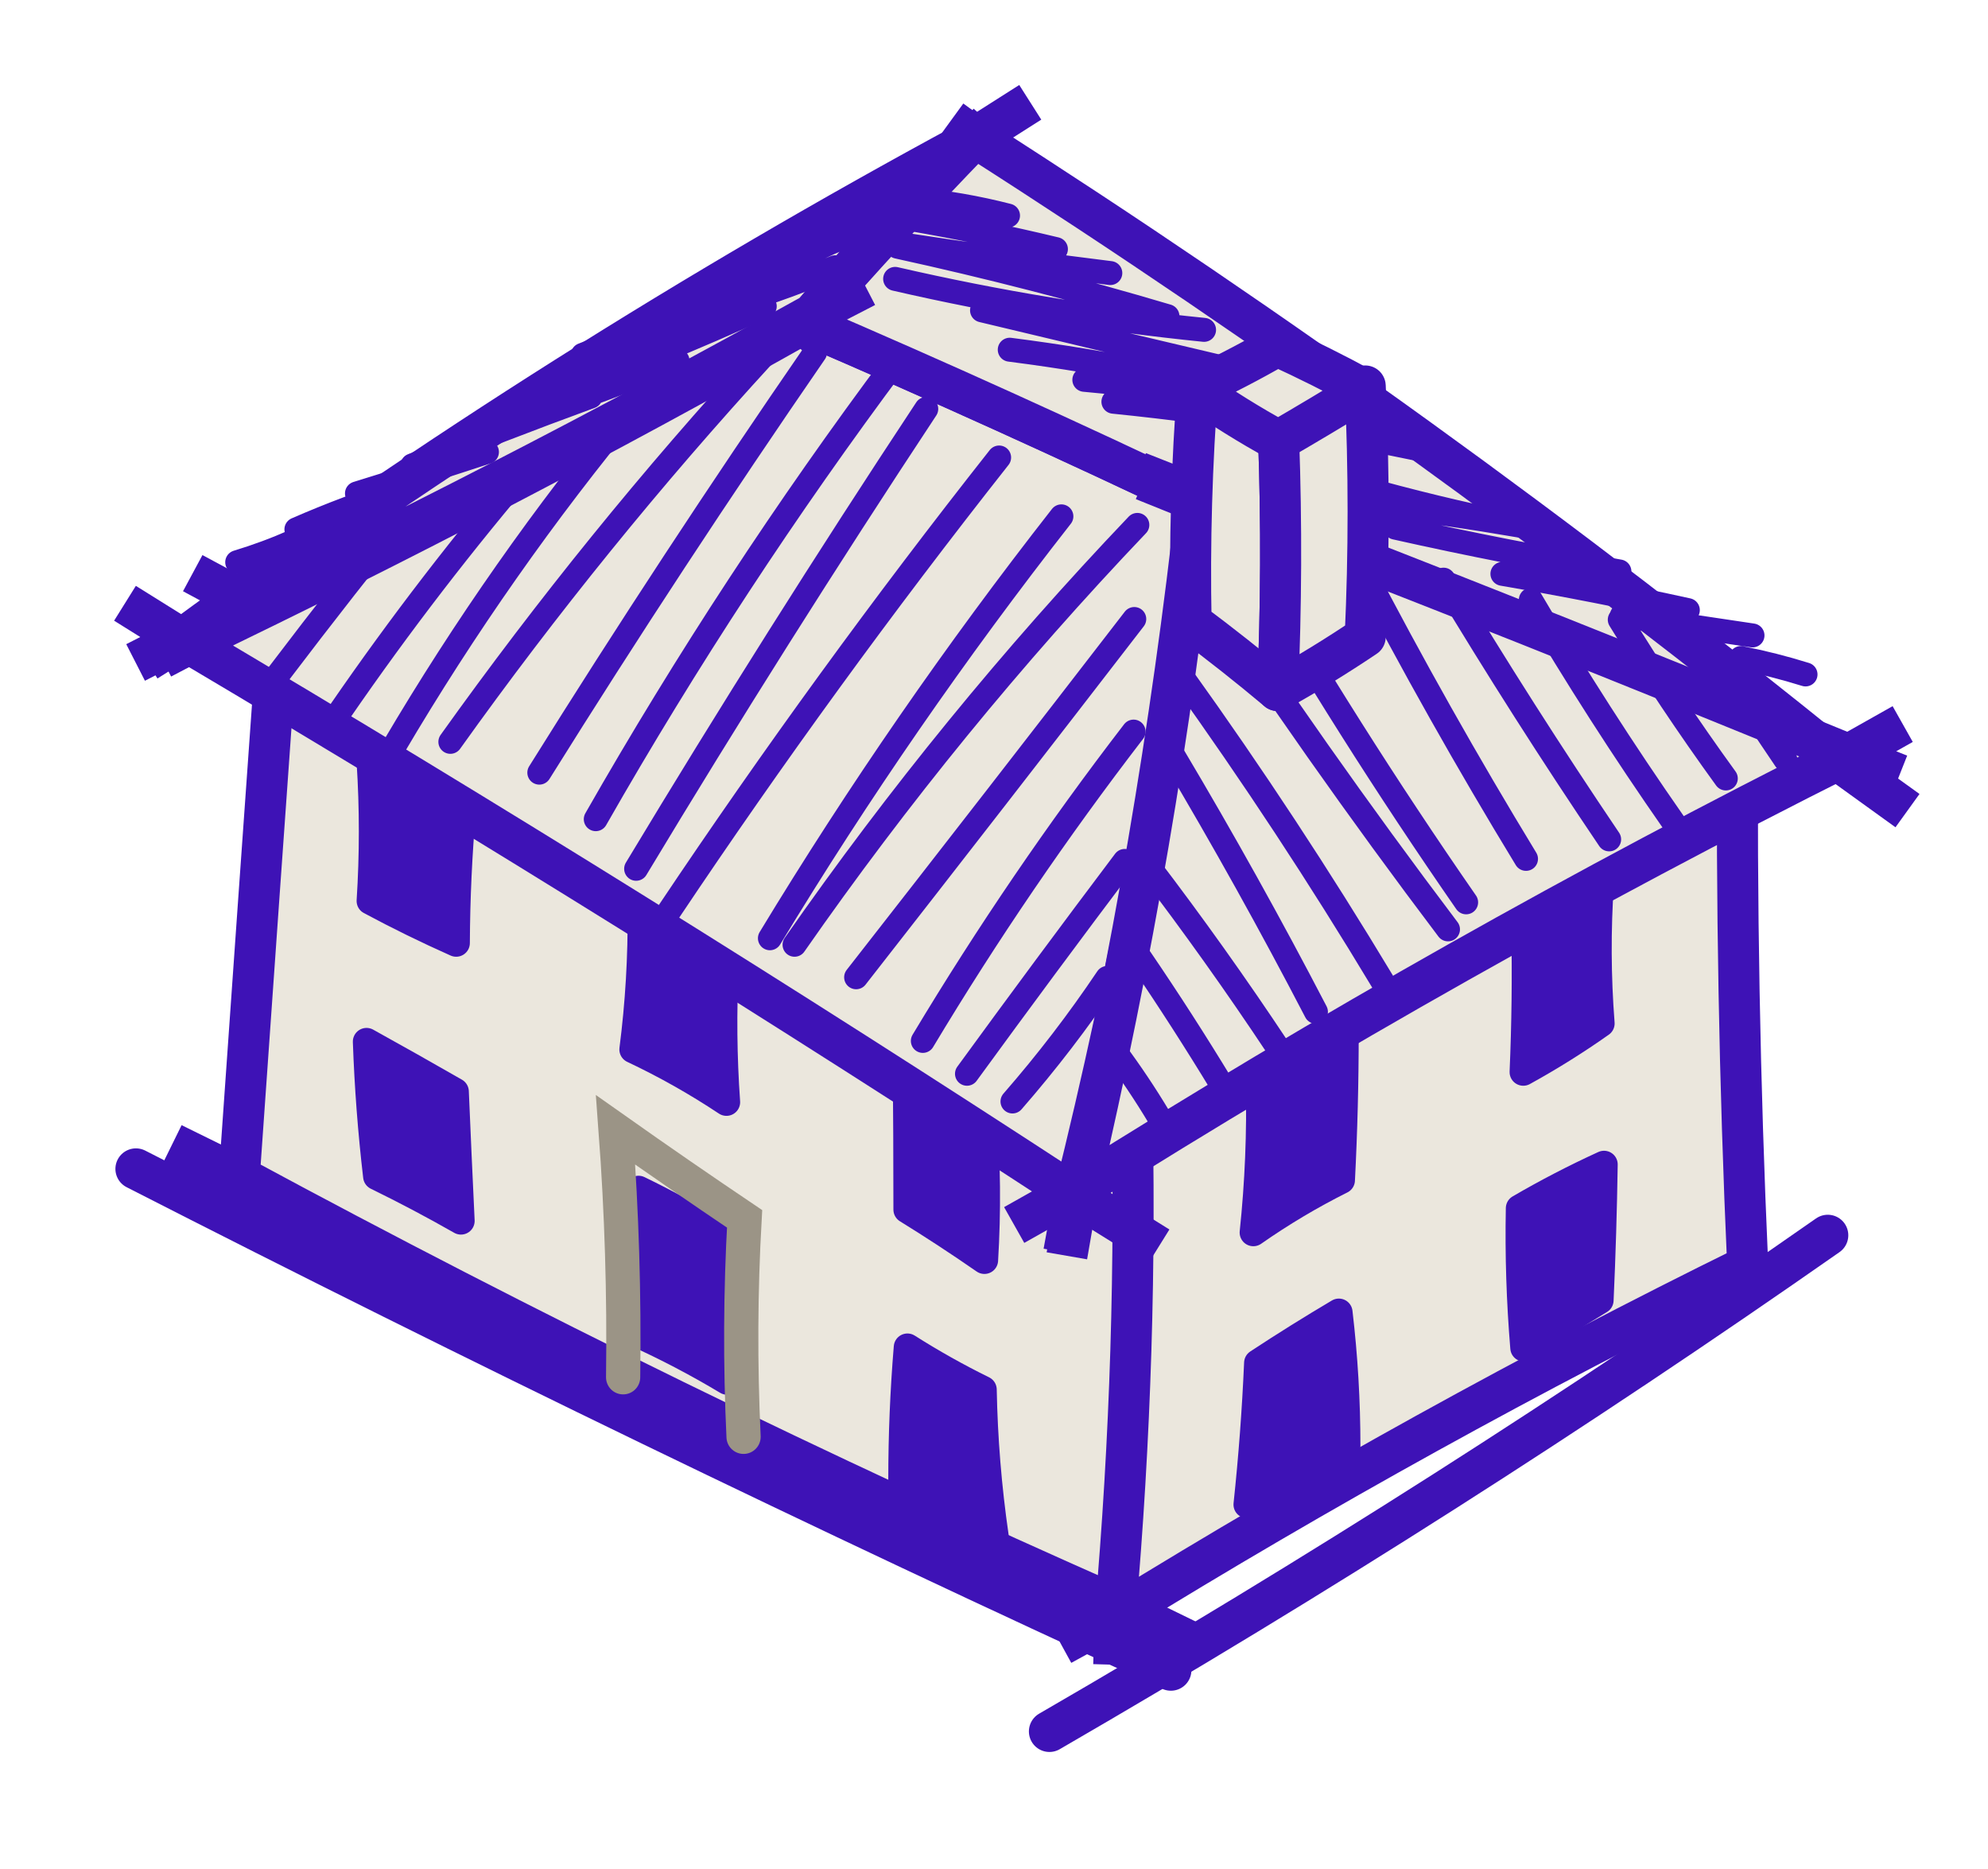
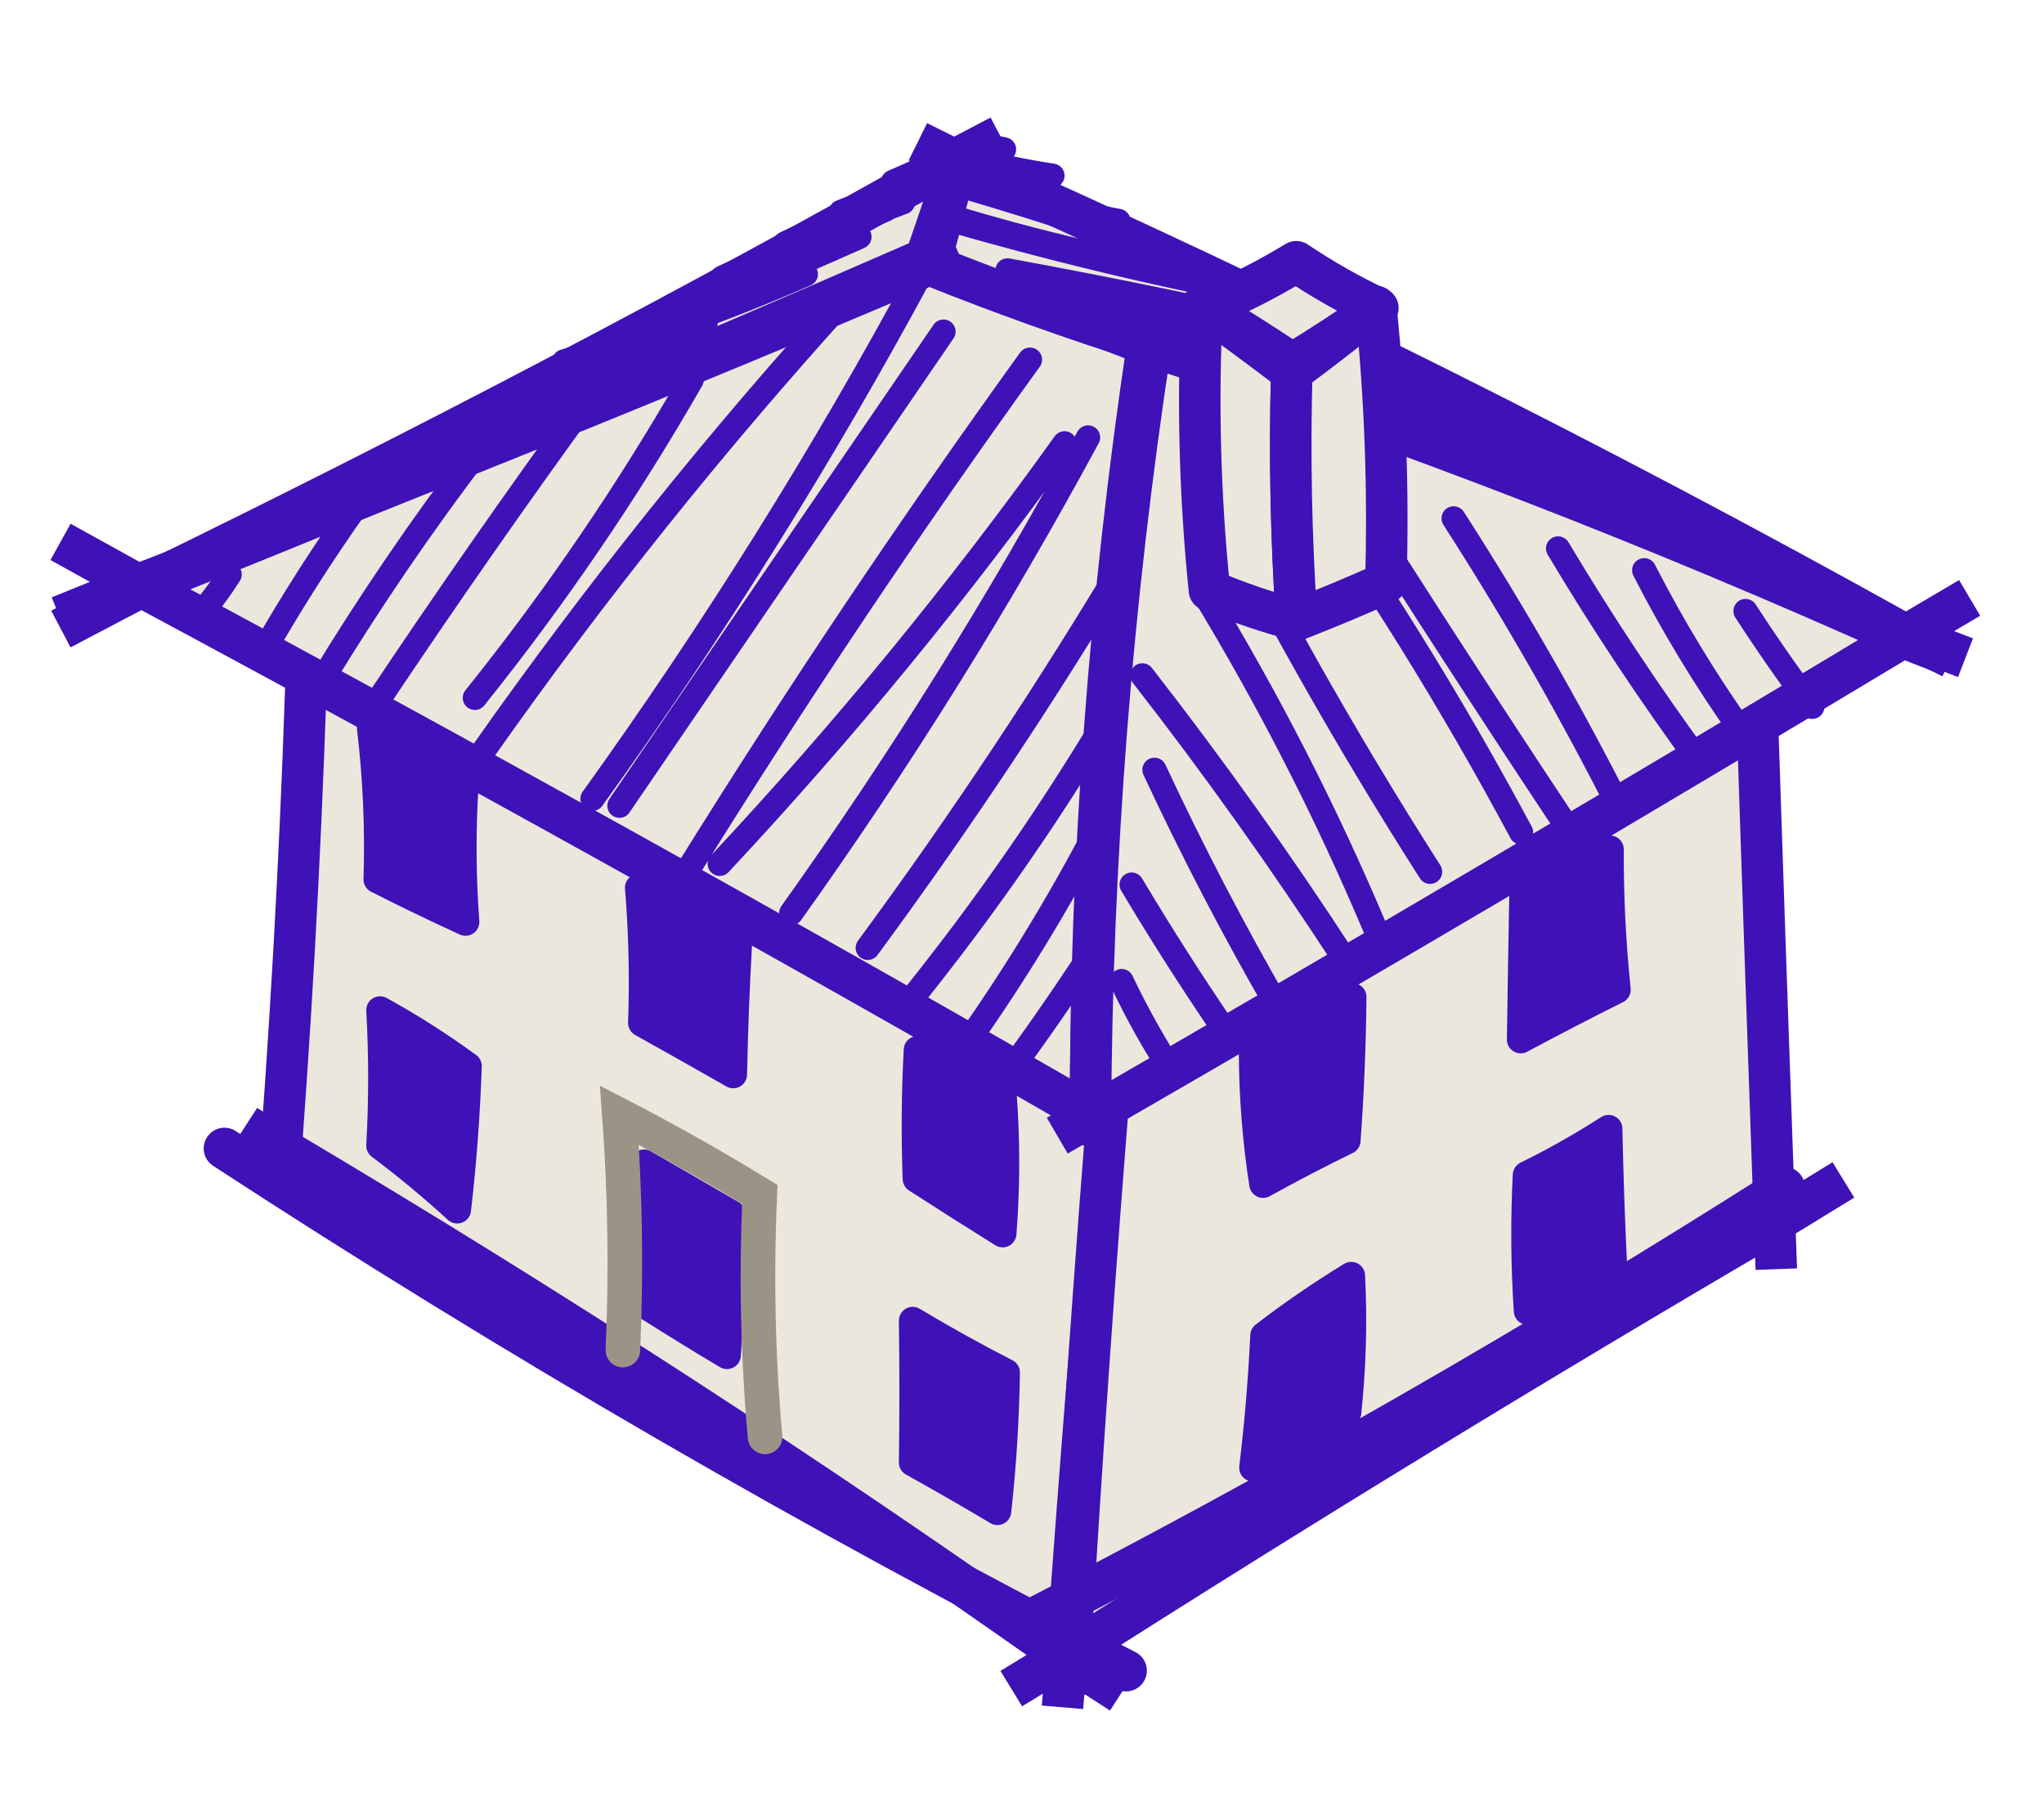
- <svg xmlns="http://www.w3.org/2000/svg" viewBox="-29.6 -35.5 58.1 54.6" width="232" height="218">
-   <path d="M3.12 11.47Q-10 5.69 -22.61 -1.12Q-22.04 -9.26 -21.46 -17.4Q-8.67 -10.99 3.72 -3.84Q3.86 3.83 3.12 11.47ZM-22.61 -1.12l-1.95 -0.96M3.12 11.47l2.4 1.17M-21.46 -17.4l0.08 -1.12M-22.61 -1.12l-0.04 0.51M3.72 -3.84l1.71 0.92M-21.46 -17.4l-2.51 -1.35M3.12 11.47l-0.05 1.3M3.72 -3.84l0.02 -0.58" fill="#ebe7dd" stroke="#3e12b6" stroke-width="1.2" stroke-linejoin="round" />
-   <path d="M21.48 1.49Q11.99 6.16 2.99 11.71Q3.67 3.98 3.47 -3.77Q12.54 -8.8 21.19 -14.54Q21.12 -6.52 21.48 1.49ZM2.99 11.71l-1.57 0.86M21.48 1.49l0.37 -0.21M3.47 -3.77l0.03 -1.05M2.99 11.71l-0.04 1.44M21.19 -14.54l0.46 -0.28M3.47 -3.77l-0.67 0.41M21.48 1.49l0.01 0.54M21.19 -14.54l-0.01 -0.83" fill="#ebe7dd" stroke="#3e12b6" stroke-width="1.2" stroke-linejoin="round" />
-   <path d="M4.62 13.31Q-10.66 6.31 -25.63 -1.34" fill="none" stroke="#3e12b6" stroke-width="1.2" stroke-linecap="round" />
-   <path d="M23.82 0.6Q12.75 8.34 1.07 15.1" fill="none" stroke="#3e12b6" stroke-width="1.2" stroke-linecap="round" />
-   <path d="M-0.52 9.4Q-1.83 8.49 -3.24 7.74Q-3.24 5.8 -3.08 3.87Q-2.01 4.55 -0.87 5.11Q-0.83 7.26 -0.52 9.4" fill="#3e12b6" stroke="#3e12b6" stroke-width="0.8" stroke-linecap="round" stroke-linejoin="round" />
-   <path d="M-8.35 4.86Q-9.65 4.08 -11.02 3.46Q-11.03 1.36 -10.94 -0.74Q-9.68 -0.13 -8.48 0.61Q-8.29 2.73 -8.35 4.86" fill="#3e12b6" stroke="#3e12b6" stroke-width="0.8" stroke-linecap="round" stroke-linejoin="round" />
-   <path d="M-16.13 0.18Q-17.34 -0.51 -18.59 -1.12Q-18.82 -3.08 -18.89 -5.06Q-17.59 -4.34 -16.3 -3.6Q-16.22 -1.71 -16.13 0.18" fill="#3e12b6" stroke="#3e12b6" stroke-width="0.8" stroke-linecap="round" stroke-linejoin="round" />
-   <path d="M-0.83 1.33Q-1.94 0.56 -3.09 -0.15Q-3.09 -2.33 -3.11 -4.51Q-1.95 -3.8 -0.87 -2.96Q-0.7 -0.82 -0.83 1.33" fill="#3e12b6" stroke="#3e12b6" stroke-width="0.8" stroke-linecap="round" stroke-linejoin="round" />
-   <path d="M-8.37 -3.29Q-9.68 -4.16 -11.1 -4.83Q-10.84 -6.85 -10.86 -8.9Q-9.7 -7.99 -8.41 -7.26Q-8.51 -5.27 -8.37 -3.29" fill="#3e12b6" stroke="#3e12b6" stroke-width="0.8" stroke-linecap="round" stroke-linejoin="round" />
-   <path d="M-16.27 -7.94Q-17.55 -8.51 -18.78 -9.17Q-18.65 -11.2 -18.78 -13.23Q-17.42 -12.55 -16.09 -11.84Q-16.26 -9.9 -16.27 -7.94" fill="#3e12b6" stroke="#3e12b6" stroke-width="0.8" stroke-linecap="round" stroke-linejoin="round" />
-   <path d="M17.16 2.5Q16.04 3.18 14.94 3.89Q14.77 1.85 14.81 -0.19Q16.01 -0.89 17.28 -1.47Q17.25 0.52 17.16 2.5" fill="#3e12b6" stroke="#3e12b6" stroke-width="0.8" stroke-linecap="round" stroke-linejoin="round" />
-   <path d="M9.76 6.76Q8.24 7.51 6.85 8.47Q7.07 6.4 7.16 4.33Q8.33 3.56 9.53 2.85Q9.76 4.8 9.76 6.76" fill="#3e12b6" stroke="#3e12b6" stroke-width="0.8" stroke-linecap="round" stroke-linejoin="round" />
-   <path d="M17.19 -5.59Q16.1 -4.82 14.92 -4.17Q15.01 -6.26 14.97 -8.36Q16.11 -8.96 17.17 -9.69Q17.03 -7.64 17.19 -5.59" fill="#3e12b6" stroke="#3e12b6" stroke-width="0.8" stroke-linecap="round" stroke-linejoin="round" />
-   <path d="M9.6 -1.01Q8.26 -0.34 7.03 0.52Q7.26 -1.67 7.21 -3.87Q8.45 -4.61 9.71 -5.3Q9.71 -3.15 9.6 -1.01" fill="#3e12b6" stroke="#3e12b6" stroke-width="0.8" stroke-linecap="round" stroke-linejoin="round" />
-   <path d="M1.8 -0.59Q-10.95 -8.92 -24.06 -16.69Q-14.93 -21.08 -6.1 -26.05Q-0.23 -23.53 5.53 -20.78Q4.28 -10.57 1.8 -0.59ZM-24.06 -16.69l-1.89 -1.18M1.8 -0.59l2.46 1.53M-6.1 -26.05l0.9 -0.47M-24.06 -16.69l-0.82 0.43M5.53 -20.78l1.06 0.48M-6.1 -26.05l-0.98 -0.44M1.8 -0.59l-0.31 1.69M5.53 -20.78l0.34 -1.82" fill="#ebe7dd" stroke="#3e12b6" stroke-width="1.2" stroke-linejoin="round" />
-   <path d="M2.76 -6.92Q1.49 -5.03 -0.01 -3.31M3.27 -10.34Q0.94 -7.25 -1.34 -4.12M3.53 -14.12Q0.19 -9.78 -2.63 -5.08M3.55 -17.41Q-0.5 -12.16 -4.58 -6.94M3.64 -20.16Q-1.84 -14.41 -6.38 -7.89M1.42 -20.41Q-3.21 -14.5 -7.1 -8.08M-0.4 -22.13Q-5.49 -15.68 -10.06 -8.85M-2.53 -23.55Q-6.91 -16.92 -11.01 -10.11M-3.42 -24.94Q-8.22 -18.52 -12.19 -11.56M-5.78 -25.2Q-9.95 -19.15 -13.84 -12.92M-7.26 -25.14Q-12.2 -19.76 -16.44 -13.82M-11.08 -23.66Q-14.99 -18.94 -18.1 -13.66M-14.02 -22.04Q-17.04 -18.52 -19.67 -14.7M-17.5 -20.86Q-19.53 -18.35 -21.48 -15.78M-21.23 -19.19Q-22.32 -17.89 -23.31 -16.52" fill="none" stroke="#3e12b6" stroke-width="0.7" stroke-linecap="round" />
-   <path d="M-1.1 -31.48Q12.1 -23.05 24.25 -13.18Q14.94 -17.09 5.53 -20.78Q-0.23 -23.53 -6.1 -26.05Q-3.67 -28.83 -1.1 -31.48ZM24.25 -13.18l1.9 1.37M-1.1 -31.48l-0.7 -0.51M5.53 -20.78l-1.71 -0.69M24.25 -13.18l1.31 0.53M-6.1 -26.05l-0.58 -0.26M5.53 -20.78l1.05 0.48M-1.1 -31.48l0.4 -0.44M-6.1 -26.05l-0.42 0.46" fill="#ebe7dd" stroke="#3e12b6" stroke-width="1.2" stroke-linejoin="round" />
-   <path d="M-2.91 -29.68Q-1.5 -29.55 -0.14 -29.2M-3 -29.1Q-0.86 -28.73 1.26 -28.22M-3.45 -28.39Q-0.31 -27.91 2.85 -27.52M-3.37 -28.29Q0.61 -27.42 4.52 -26.26M-3.44 -27.35Q1.03 -26.32 5.59 -25.86M-0.9 -26.43Q3.44 -25.39 7.78 -24.37M-0.09 -25.28Q4.37 -24.71 8.71 -23.48M2.09 -24.4Q6.72 -23.97 11.27 -23M2.94 -23.76Q7.96 -23.25 12.89 -22.15M5.15 -22.89Q9.51 -21.26 14.07 -20.29M7.59 -21.04Q11.73 -20.72 15.81 -19.96M11.18 -20.08Q14.43 -19.35 17.73 -18.8M14.31 -18.73Q17.04 -18.26 19.73 -17.67M17.8 -17.51Q19.71 -17.21 21.62 -16.93M21.28 -16.27Q22.24 -16.08 23.17 -15.79" fill="none" stroke="#3e12b6" stroke-width="0.7" stroke-linecap="round" />
-   <path d="M24.43 -13.45Q12.86 -7.65 1.92 -0.76Q4.26 -10.78 5.39 -21.02Q14.95 -17.35 24.43 -13.45ZM1.92 -0.76l-1.88 1.06M24.43 -13.45l1.58 -0.89M5.39 -21.02l0.32 -1.85M1.92 -0.76l-0.34 1.96M24.43 -13.45l1.49 0.59M5.39 -21.02l-1.72 -0.68" fill="#ebe7dd" stroke="#3e12b6" stroke-width="1.2" stroke-linejoin="round" />
-   <path d="M20.76 -16.07Q21.65 -14.67 22.58 -13.3M17.74 -17.39Q19.2 -15.01 20.84 -12.75M15.14 -17.97Q17.11 -14.62 19.33 -11.44M12.59 -18.56Q14.91 -14.7 17.43 -10.97M10.15 -19.01Q12.43 -14.62 15 -10.4M6.72 -19.45Q9.77 -14.15 13.25 -9.13M5.27 -18.92Q8.82 -13.5 12.72 -8.34M4.93 -15.75Q8.05 -11.4 10.81 -6.81M4.69 -13.42Q6.88 -9.74 8.86 -5.93M3.92 -10.25Q5.93 -7.62 7.76 -4.86M3.73 -7.49Q4.97 -5.67 6.11 -3.79M2.97 -4.8Q3.67 -3.86 4.27 -2.86" fill="none" stroke="#3e12b6" stroke-width="0.7" stroke-linecap="round" />
-   <path d="M-24.27 -16.84Q-13.3 -24.88 -1.33 -31.34Q-3.66 -28.89 -5.85 -26.32Q-14.91 -21.28 -24.27 -16.84ZM-1.33 -31.34l1.84 -1.17M-24.27 -16.84l-1.05 0.66M-5.85 -26.32l-0.23 0.25M-1.33 -31.34l0.13 -0.15M-24.27 -16.84l-1.37 0.7M-5.85 -26.32l1.55 -0.8" fill="#ebe7dd" stroke="#3e12b6" stroke-width="1.2" stroke-linejoin="round" />
-   <path d="M-21 -19.69Q-21.81 -19.33 -22.67 -19.07M-17.91 -21.17Q-19.45 -20.68 -20.94 -20.03M-15.37 -22.29Q-17.26 -21.67 -19.17 -21.08M-12.34 -23.91Q-14.96 -22.95 -17.55 -21.9M-9.8 -24.96Q-12.7 -23.82 -15.65 -22.81M-7.25 -26.55Q-10.35 -25.13 -13.56 -23.98M-5.68 -27.56Q-9.17 -26.48 -12.57 -25.13M-5.19 -27.69Q-7.91 -26.59 -10.76 -25.85M-4.45 -28.83Q-6.76 -27.69 -9.17 -26.82M-3.87 -29Q-5.65 -28.26 -7.47 -27.59M-3.69 -29.47Q-4.78 -29.06 -5.9 -28.76M-3.04 -30.04Q-3.65 -29.8 -4.28 -29.65" fill="none" stroke="#3e12b6" stroke-width="0.7" stroke-linecap="round" />
-   <path d="M7.74 -15.32Q6.5 -16.36 5.21 -17.32Q5.14 -20.8 5.41 -24.28Q6.54 -23.39 7.77 -22.64Q7.9 -18.98 7.74 -15.32Z" fill="#ebe7dd" stroke="#3e12b6" stroke-width="1.2" stroke-linejoin="round" />
-   <path d="M10.3 -16.89Q9.05 -16.05 7.74 -15.32Q7.9 -18.98 7.77 -22.64Q9.04 -23.41 10.3 -24.22Q10.47 -20.55 10.3 -16.89Z" fill="#ebe7dd" stroke="#3e12b6" stroke-width="1.2" stroke-linejoin="round" />
-   <path d="M7.76 -22.62Q6.5 -23.31 5.32 -24.14Q6.55 -24.71 7.73 -25.39Q9.02 -24.8 10.27 -24.12Q9.02 -23.35 7.76 -22.62Z" fill="#ebe7dd" stroke="#3e12b6" stroke-width="1.2" stroke-linejoin="round" />
-   <path d="M-7.87 6.49Q-8.02 3.3 -7.84 0.12Q-9.74 -1.16 -11.61 -2.48Q-11.34 1.13 -11.39 4.75" fill="none" stroke="#9b9486" stroke-width="1" stroke-linecap="round" />
+ <svg xmlns="http://www.w3.org/2000/svg" viewBox="-29.9 -34.3 59.1 52.2" width="236" height="209">
+   <path d="M0.94 13.57Q-10.12 5.74 -21.77 -1.17Q-21.21 -8.75 -21 -16.35Q-9.56 -9.54 2.33 -3.55Q1.54 5 0.94 13.57ZM-21.77 -1.17l-1.02 -0.66M0.94 13.57l1.58 1.02M-21 -16.35l0.03 -0.52M-21.77 -1.17l-0.05 0.96M2.33 -3.55l2.14 1.17M-21 -16.35l-1.72 -0.95M0.94 13.57l-0.12 1.43M2.33 -3.55l0.05 -0.62" fill="#ebe7dd" stroke="#3e12b6" stroke-width="1.2" stroke-linejoin="round" />
+   <path d="M21.41 0.97Q11.1 7 1.04 13.42Q1.54 4.92 2.23 -3.56Q11.7 -9.24 20.85 -15.42Q21.12 -7.22 21.41 0.97ZM1.04 13.42l-1.7 1.04M21.41 0.97l1.99 -1.22M2.23 -3.56l0.11 -1.56M1.04 13.42l-0.08 1.18M20.85 -15.42l0.39 -0.25M2.23 -3.56l-0.68 0.43M21.41 0.97l0.05 1.36M20.85 -15.42l-0.05 -1.49" fill="#ebe7dd" stroke="#3e12b6" stroke-width="1.2" stroke-linejoin="round" />
+   <path d="M2.66 13.94Q-10.78 7.08 -23.41 -1.16" fill="none" stroke="#3e12b6" stroke-width="1.2" stroke-linecap="round" />
+   <path d="M21.69 -0.03Q10.95 6.8 -0.37 12.62" fill="none" stroke="#3e12b6" stroke-width="1.2" stroke-linecap="round" />
+   <path d="M-1.06 9.33Q-2.27 8.61 -3.51 7.92Q-3.48 5.87 -3.51 3.82Q-2.18 4.62 -0.81 5.32Q-0.84 7.33 -1.06 9.33" fill="#3e12b6" stroke="#3e12b6" stroke-width="0.8" stroke-linecap="round" stroke-linejoin="round" />
+   <path d="M-8.88 4.82Q-10.02 4.14 -11.14 3.43Q-11.07 1.35 -11.28 -0.73Q-10.01 0 -8.74 0.74Q-8.73 2.78 -8.88 4.82" fill="#3e12b6" stroke="#3e12b6" stroke-width="0.8" stroke-linecap="round" stroke-linejoin="round" />
+   <path d="M-16.68 0.61Q-17.75 -0.37 -18.91 -1.24Q-18.8 -3.2 -18.91 -5.16Q-17.59 -4.43 -16.37 -3.54Q-16.44 -1.46 -16.68 0.61" fill="#3e12b6" stroke="#3e12b6" stroke-width="0.8" stroke-linecap="round" stroke-linejoin="round" />
+   <path d="M-0.91 1.3Q-2.16 0.52 -3.4 -0.28Q-3.47 -2.14 -3.37 -4.01Q-2.16 -3.37 -0.91 -2.81Q-0.75 -0.75 -0.91 1.3" fill="#3e12b6" stroke="#3e12b6" stroke-width="0.8" stroke-linecap="round" stroke-linejoin="round" />
+   <path d="M-8.7 -3.3Q-10.01 -4.05 -11.34 -4.79Q-11.27 -6.75 -11.43 -8.7Q-9.96 -7.99 -8.55 -7.17Q-8.66 -5.24 -8.7 -3.3" fill="#3e12b6" stroke="#3e12b6" stroke-width="0.8" stroke-linecap="round" stroke-linejoin="round" />
+   <path d="M-16.44 -7.71Q-17.73 -8.3 -18.99 -8.94Q-18.92 -11.14 -19.18 -13.32Q-17.77 -12.6 -16.46 -11.71Q-16.59 -9.71 -16.44 -7.71" fill="#3e12b6" stroke="#3e12b6" stroke-width="0.8" stroke-linecap="round" stroke-linejoin="round" />
+   <path d="M16.75 2.31Q15.53 2.96 14.27 3.54Q14.14 1.58 14.24 -0.39Q15.46 -0.99 16.61 -1.73Q16.65 0.29 16.75 2.31" fill="#3e12b6" stroke="#3e12b6" stroke-width="0.8" stroke-linecap="round" stroke-linejoin="round" />
+   <path d="M9.06 6.48Q7.66 7.22 6.33 8.07Q6.56 6.17 6.65 4.25Q7.86 3.32 9.17 2.52Q9.27 4.51 9.06 6.48" fill="#3e12b6" stroke="#3e12b6" stroke-width="0.8" stroke-linecap="round" stroke-linejoin="round" />
+   <path d="M16.85 -5.75Q15.45 -5.05 14.07 -4.31Q14.1 -6.41 14.14 -8.51Q15.4 -9.14 16.65 -9.81Q16.64 -7.78 16.85 -5.75" fill="#3e12b6" stroke="#3e12b6" stroke-width="0.8" stroke-linecap="round" stroke-linejoin="round" />
+   <path d="M9.04 -1.39Q7.81 -0.79 6.62 -0.13Q6.33 -2 6.32 -3.89Q7.75 -4.75 9.21 -5.54Q9.19 -3.46 9.04 -1.39" fill="#3e12b6" stroke="#3e12b6" stroke-width="0.8" stroke-linecap="round" stroke-linejoin="round" />
+   <path d="M1.63 -2.15Q-12.03 -10.01 -25.91 -17.46Q-14.4 -21.9 -3.03 -26.72Q0.09 -25.47 3.29 -24.46Q1.63 -13.37 1.63 -2.15ZM-25.91 -17.46l-2.24 -1.24M1.63 -2.15l0.73 0.41M-3.03 -26.72l2.01 -0.81M-25.91 -17.46l-2.27 0.92M3.29 -24.46l0.23 0.08M-3.03 -26.72l-0.24 -0.09M1.63 -2.15l-0.07 0.91M3.29 -24.46l0.1 -1.34" fill="#ebe7dd" stroke="#3e12b6" stroke-width="1.2" stroke-linejoin="round" />
+   <path d="M1.73 -3.36Q1.3 -2.77 0.86 -2.19M1.91 -7.2Q0.76 -5.41 -0.49 -3.69M2.14 -11Q0.35 -7.47 -1.93 -4.23M2.44 -14.16Q-0.29 -9.5 -3.69 -5.3M2.74 -18.33Q-0.76 -12.46 -4.81 -6.96M1.56 -21.72Q-2.3 -14.58 -7.02 -7.97M0.88 -21.55Q-3.71 -15.14 -9.09 -9.39M-0.12 -23.97Q-5.3 -16.79 -9.98 -9.26M-2.62 -24.78Q-7.31 -17.93 -11.99 -11.07M-3.27 -26.46Q-7.53 -18.56 -12.77 -11.27M-5.41 -25.78Q-11.08 -19.54 -15.94 -12.63M-9.9 -23.39Q-12.68 -18.54 -16.17 -14.19M-12.91 -22.8Q-16.01 -18.54 -18.93 -14.17M-16.03 -21.38Q-18.52 -18.12 -20.64 -14.62M-19.68 -19.62Q-21.02 -17.72 -22.18 -15.71M-23.26 -17.76Q-23.6 -17.22 -24.01 -16.73" fill="none" stroke="#3e12b6" stroke-width="0.7" stroke-linecap="round" />
+   <path d="M-2.23 -29.71Q11.76 -23.5 25.14 -16.04Q14.44 -20.84 3.29 -24.46Q0.09 -25.47 -3.03 -26.72Q-2.61 -28.21 -2.23 -29.71ZM25.14 -16.04l1.39 0.69M-2.23 -29.71l-1.13 -0.56M3.29 -24.46l-0.81 -0.31M25.14 -16.04l1.79 0.69M-3.03 -26.72l-0.55 -0.2M3.29 -24.46l0.38 0.14" fill="#ebe7dd" stroke="#3e12b6" stroke-width="1.2" stroke-linejoin="round" />
+   <path d="M-1.7 -30.27Q-1.29 -30.13 -0.87 -30.05M-1.97 -29.82Q-0.74 -29.48 0.53 -29.29M-2.33 -29.23Q0.01 -28.43 2.44 -27.98M-2.57 -29.13Q0.43 -28.27 3.38 -27.23M-2.49 -28.13Q1.38 -26.95 5.37 -26.3M-2.37 -28Q2.35 -26.64 7.18 -25.74M-0.77 -26.55Q3.82 -25.71 8.37 -24.66M0.17 -25.96Q5.11 -24.87 10 -23.63M2.18 -24.81Q7.3 -24.13 12.25 -22.67M3.76 -24.26Q8.38 -22.85 13.11 -21.84M5.57 -23.2Q10.66 -22.29 15.7 -21.08M9.87 -21.48Q13.37 -20.39 16.99 -19.76M12.76 -20.1Q15.79 -19.13 18.89 -18.38M16.17 -18.94Q18.32 -18.47 20.42 -17.85M19.6 -17.47Q20.93 -17.16 22.24 -16.77M23.29 -15.91Q23.7 -15.81 24.1 -15.67" fill="none" stroke="#3e12b6" stroke-width="0.7" stroke-linecap="round" />
+   <path d="M25.12 -15.94Q13.44 -8.91 1.63 -2.09Q1.68 -13.29 3.37 -24.36Q14.47 -20.73 25.12 -15.94ZM1.63 -2.09l-0.96 0.56M25.12 -15.94l1.93 -1.14M3.37 -24.36l0.06 -0.83M1.63 -2.09l-0.05 0.62M25.12 -15.94l1.13 0.44M3.37 -24.36l-1.31 -0.51" fill="#ebe7dd" stroke="#3e12b6" stroke-width="1.2" stroke-linejoin="round" />
+   <path d="M20.57 -16.7Q21.49 -15.28 22.5 -13.93M17.64 -17.88Q18.89 -15.44 20.48 -13.2M15.15 -18.51Q17.06 -15.31 19.26 -12.31M12.13 -19.38Q14.78 -15.26 16.99 -10.89M9.21 -20.02Q12.2 -15.3 15.29 -10.64M7.26 -21.26Q11.03 -16 14.08 -10.3M4.64 -21.26Q7.71 -15.02 11.45 -9.16M4.85 -17.31Q7.73 -12.58 9.88 -7.48M3.13 -14.84Q6.23 -10.86 8.98 -6.63M3.48 -12.11Q5.13 -8.57 7.08 -5.2M2.82 -8.79Q4.08 -6.68 5.46 -4.65M2.53 -6Q3.19 -4.61 4.03 -3.32" fill="none" stroke="#3e12b6" stroke-width="0.7" stroke-linecap="round" />
+   <path d="M-25.8 -17.41Q-13.79 -23.25 -2.16 -29.82Q-2.63 -28.35 -3.14 -26.89Q-14.39 -21.97 -25.8 -17.41ZM-2.16 -29.82l1.18 -0.62M-25.8 -17.41l-2.34 1.23M-25.8 -17.41l-1.93 0.81M-3.14 -26.89l0.87 -0.36" fill="#ebe7dd" stroke="#3e12b6" stroke-width="1.2" stroke-linejoin="round" />
+   <path d="M-20.66 -19.44Q-21.55 -18.95 -22.45 -18.5M-17.66 -21.08Q-19.22 -20.27 -20.76 -19.42M-14.7 -22.37Q-16.91 -21.52 -18.96 -20.36M-12.38 -23.92Q-14.93 -22.83 -17.42 -21.61M-9.5 -25.02Q-12.34 -23.75 -15.21 -22.56M-6.6 -26.44Q-10.01 -24.95 -13.59 -23.92M-5.05 -27.52Q-8.4 -26.02 -11.83 -24.72M-4.29 -28.31Q-7.41 -26.99 -10.46 -25.53M-3.79 -28.52Q-6.44 -27.53 -9.02 -26.34M-3.21 -29.2Q-5.2 -28.26 -7.2 -27.33M-3.04 -29.3Q-4.3 -28.73 -5.59 -28.24M-2.46 -29.85Q-3.26 -29.46 -4.08 -29.11" fill="none" stroke="#3e12b6" stroke-width="0.7" stroke-linecap="round" />
+   <path d="M7.59 -16.44Q6.3 -16.78 5.07 -17.3Q4.65 -21.41 4.86 -25.53Q6.17 -24.6 7.45 -23.62Q7.35 -20.02 7.59 -16.44Z" fill="#ebe7dd" stroke="#3e12b6" stroke-width="1.2" stroke-linejoin="round" />
+   <path d="M10.17 -17.52Q8.9 -16.95 7.59 -16.44Q7.35 -20.02 7.45 -23.62Q8.69 -24.53 9.88 -25.51Q10.29 -21.53 10.17 -17.52Z" fill="#ebe7dd" stroke="#3e12b6" stroke-width="1.2" stroke-linejoin="round" />
+   <path d="M7.47 -23.85Q6.22 -24.68 4.94 -25.46Q6.31 -26.03 7.58 -26.8Q8.71 -26.04 9.94 -25.46Q8.73 -24.62 7.47 -23.85Z" fill="#ebe7dd" stroke="#3e12b6" stroke-width="1.2" stroke-linejoin="round" />
+   <path d="M-7.78 7.18Q-8.09 3.68 -7.93 0.17Q-9.92 -1.05 -11.99 -2.12Q-11.74 1.27 -11.89 4.67" fill="none" stroke="#9b9486" stroke-width="1" stroke-linecap="round" />
</svg>
